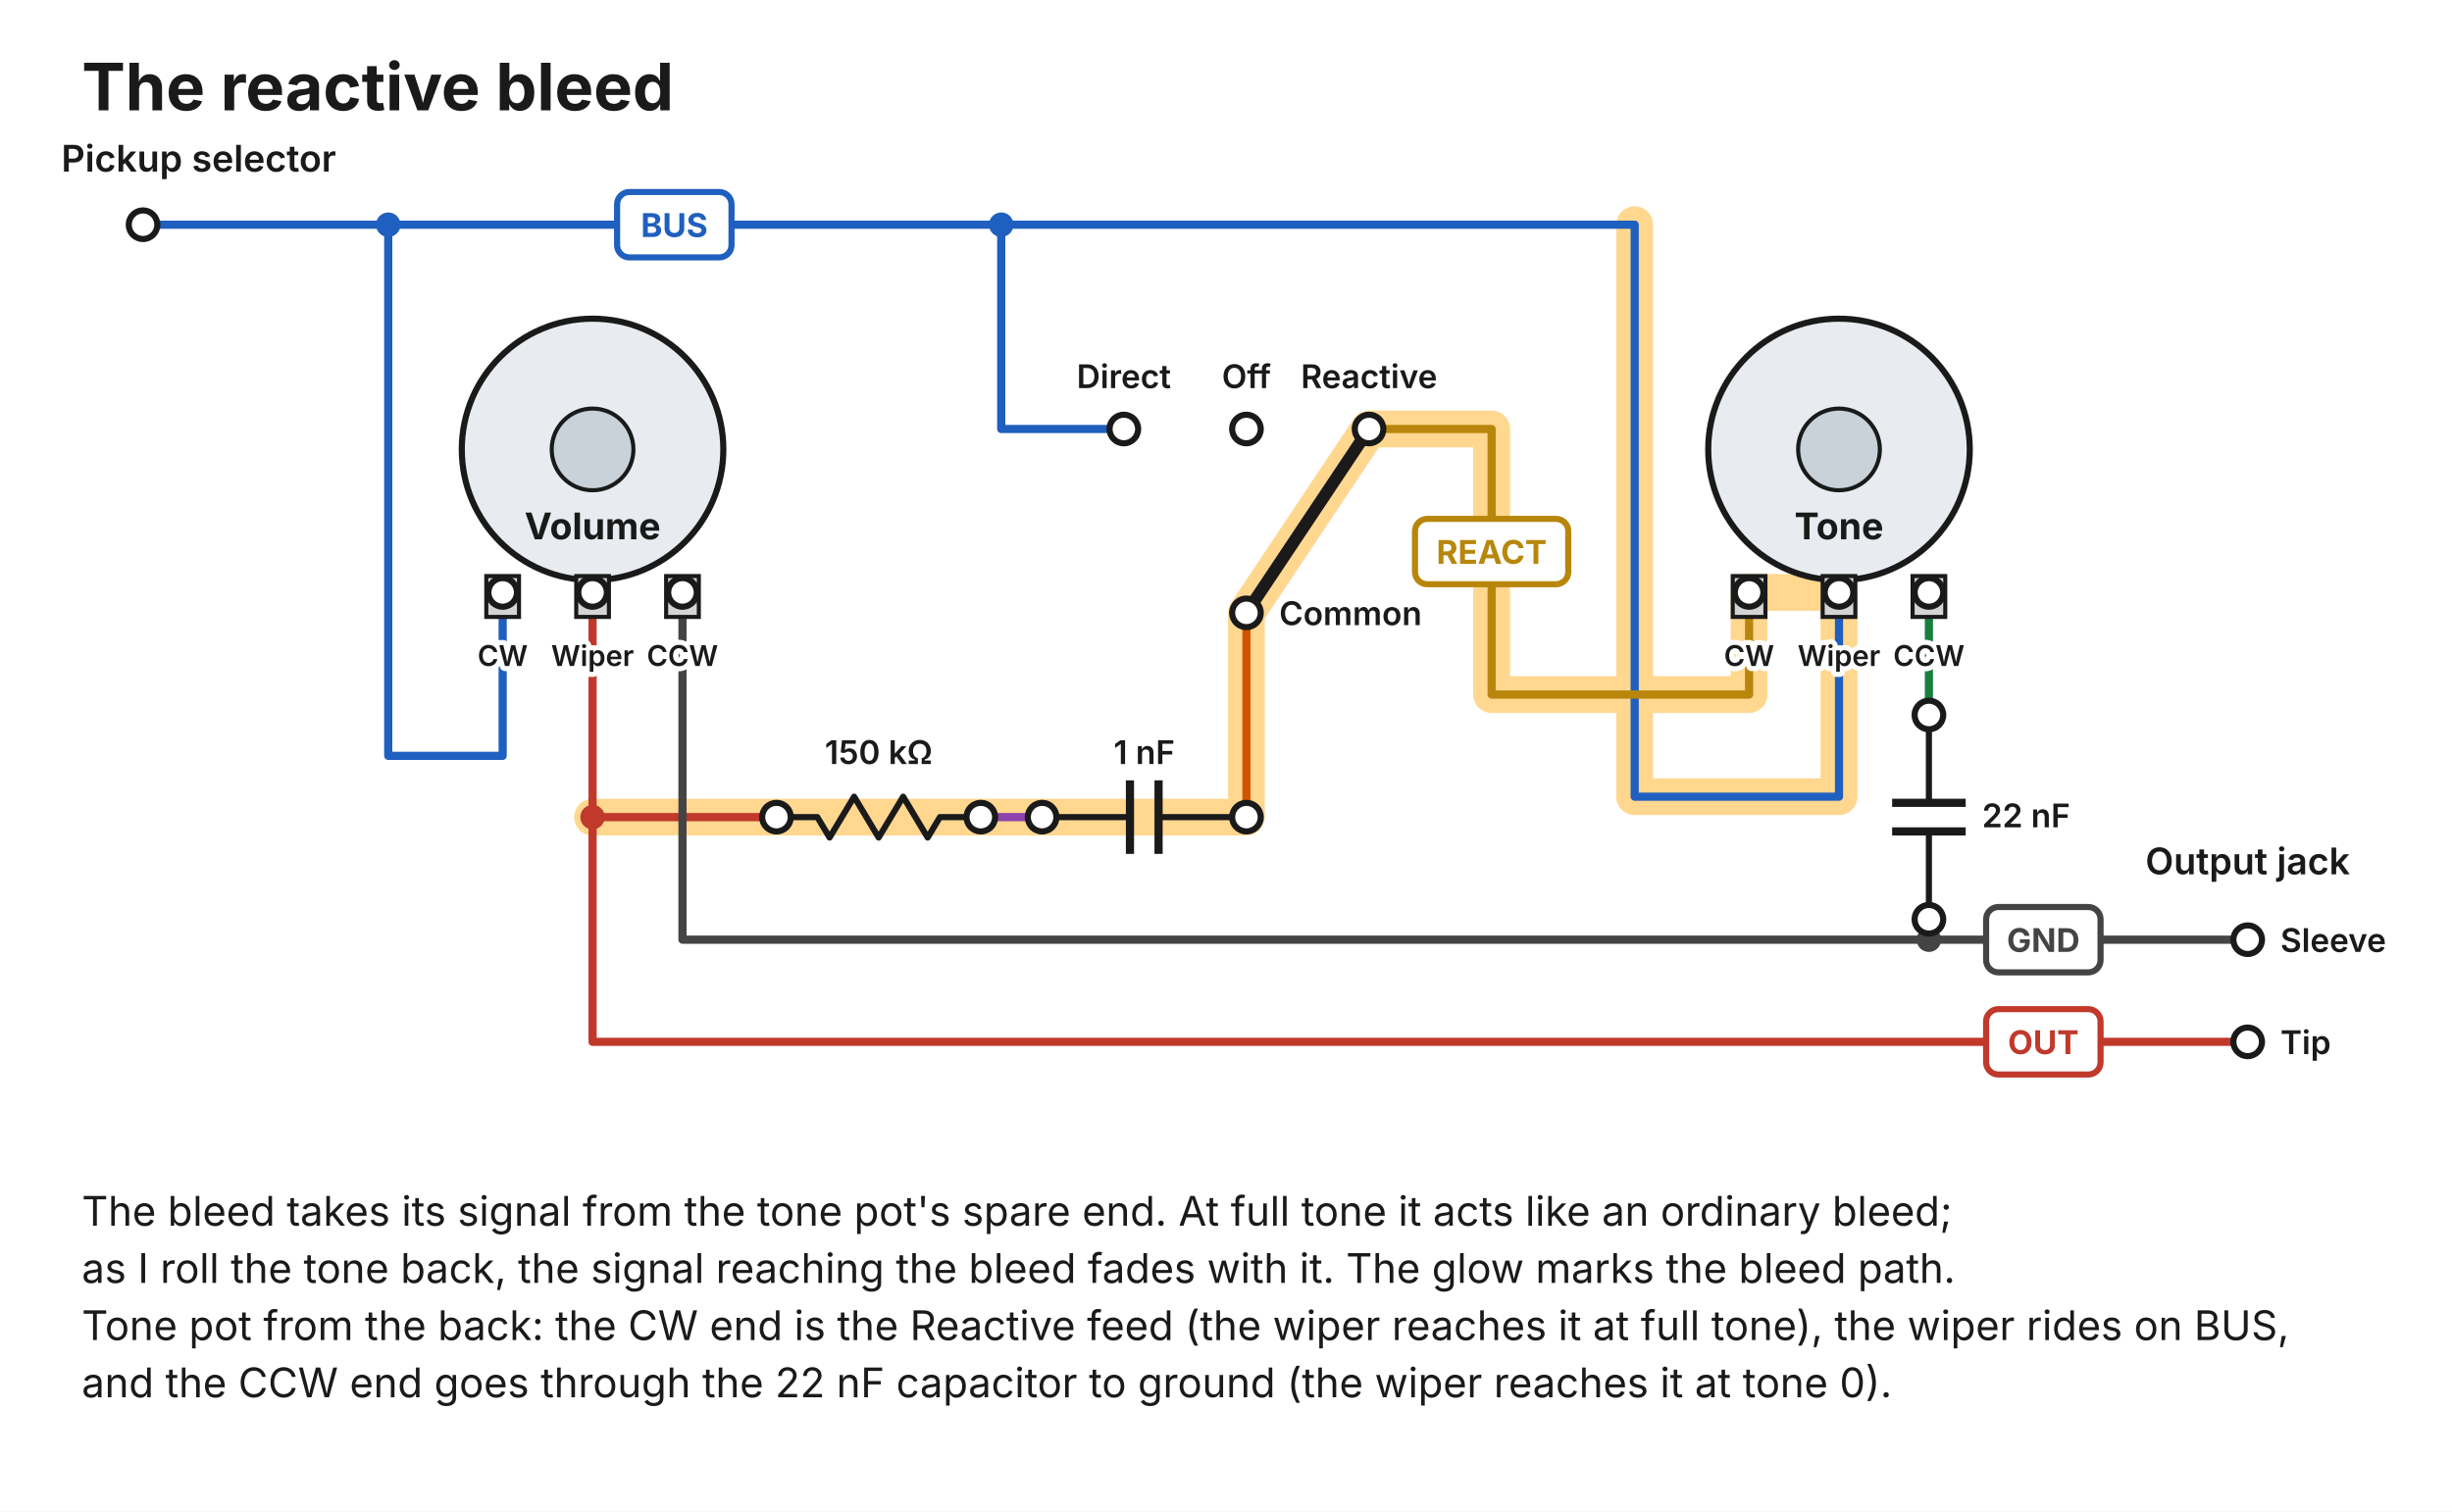
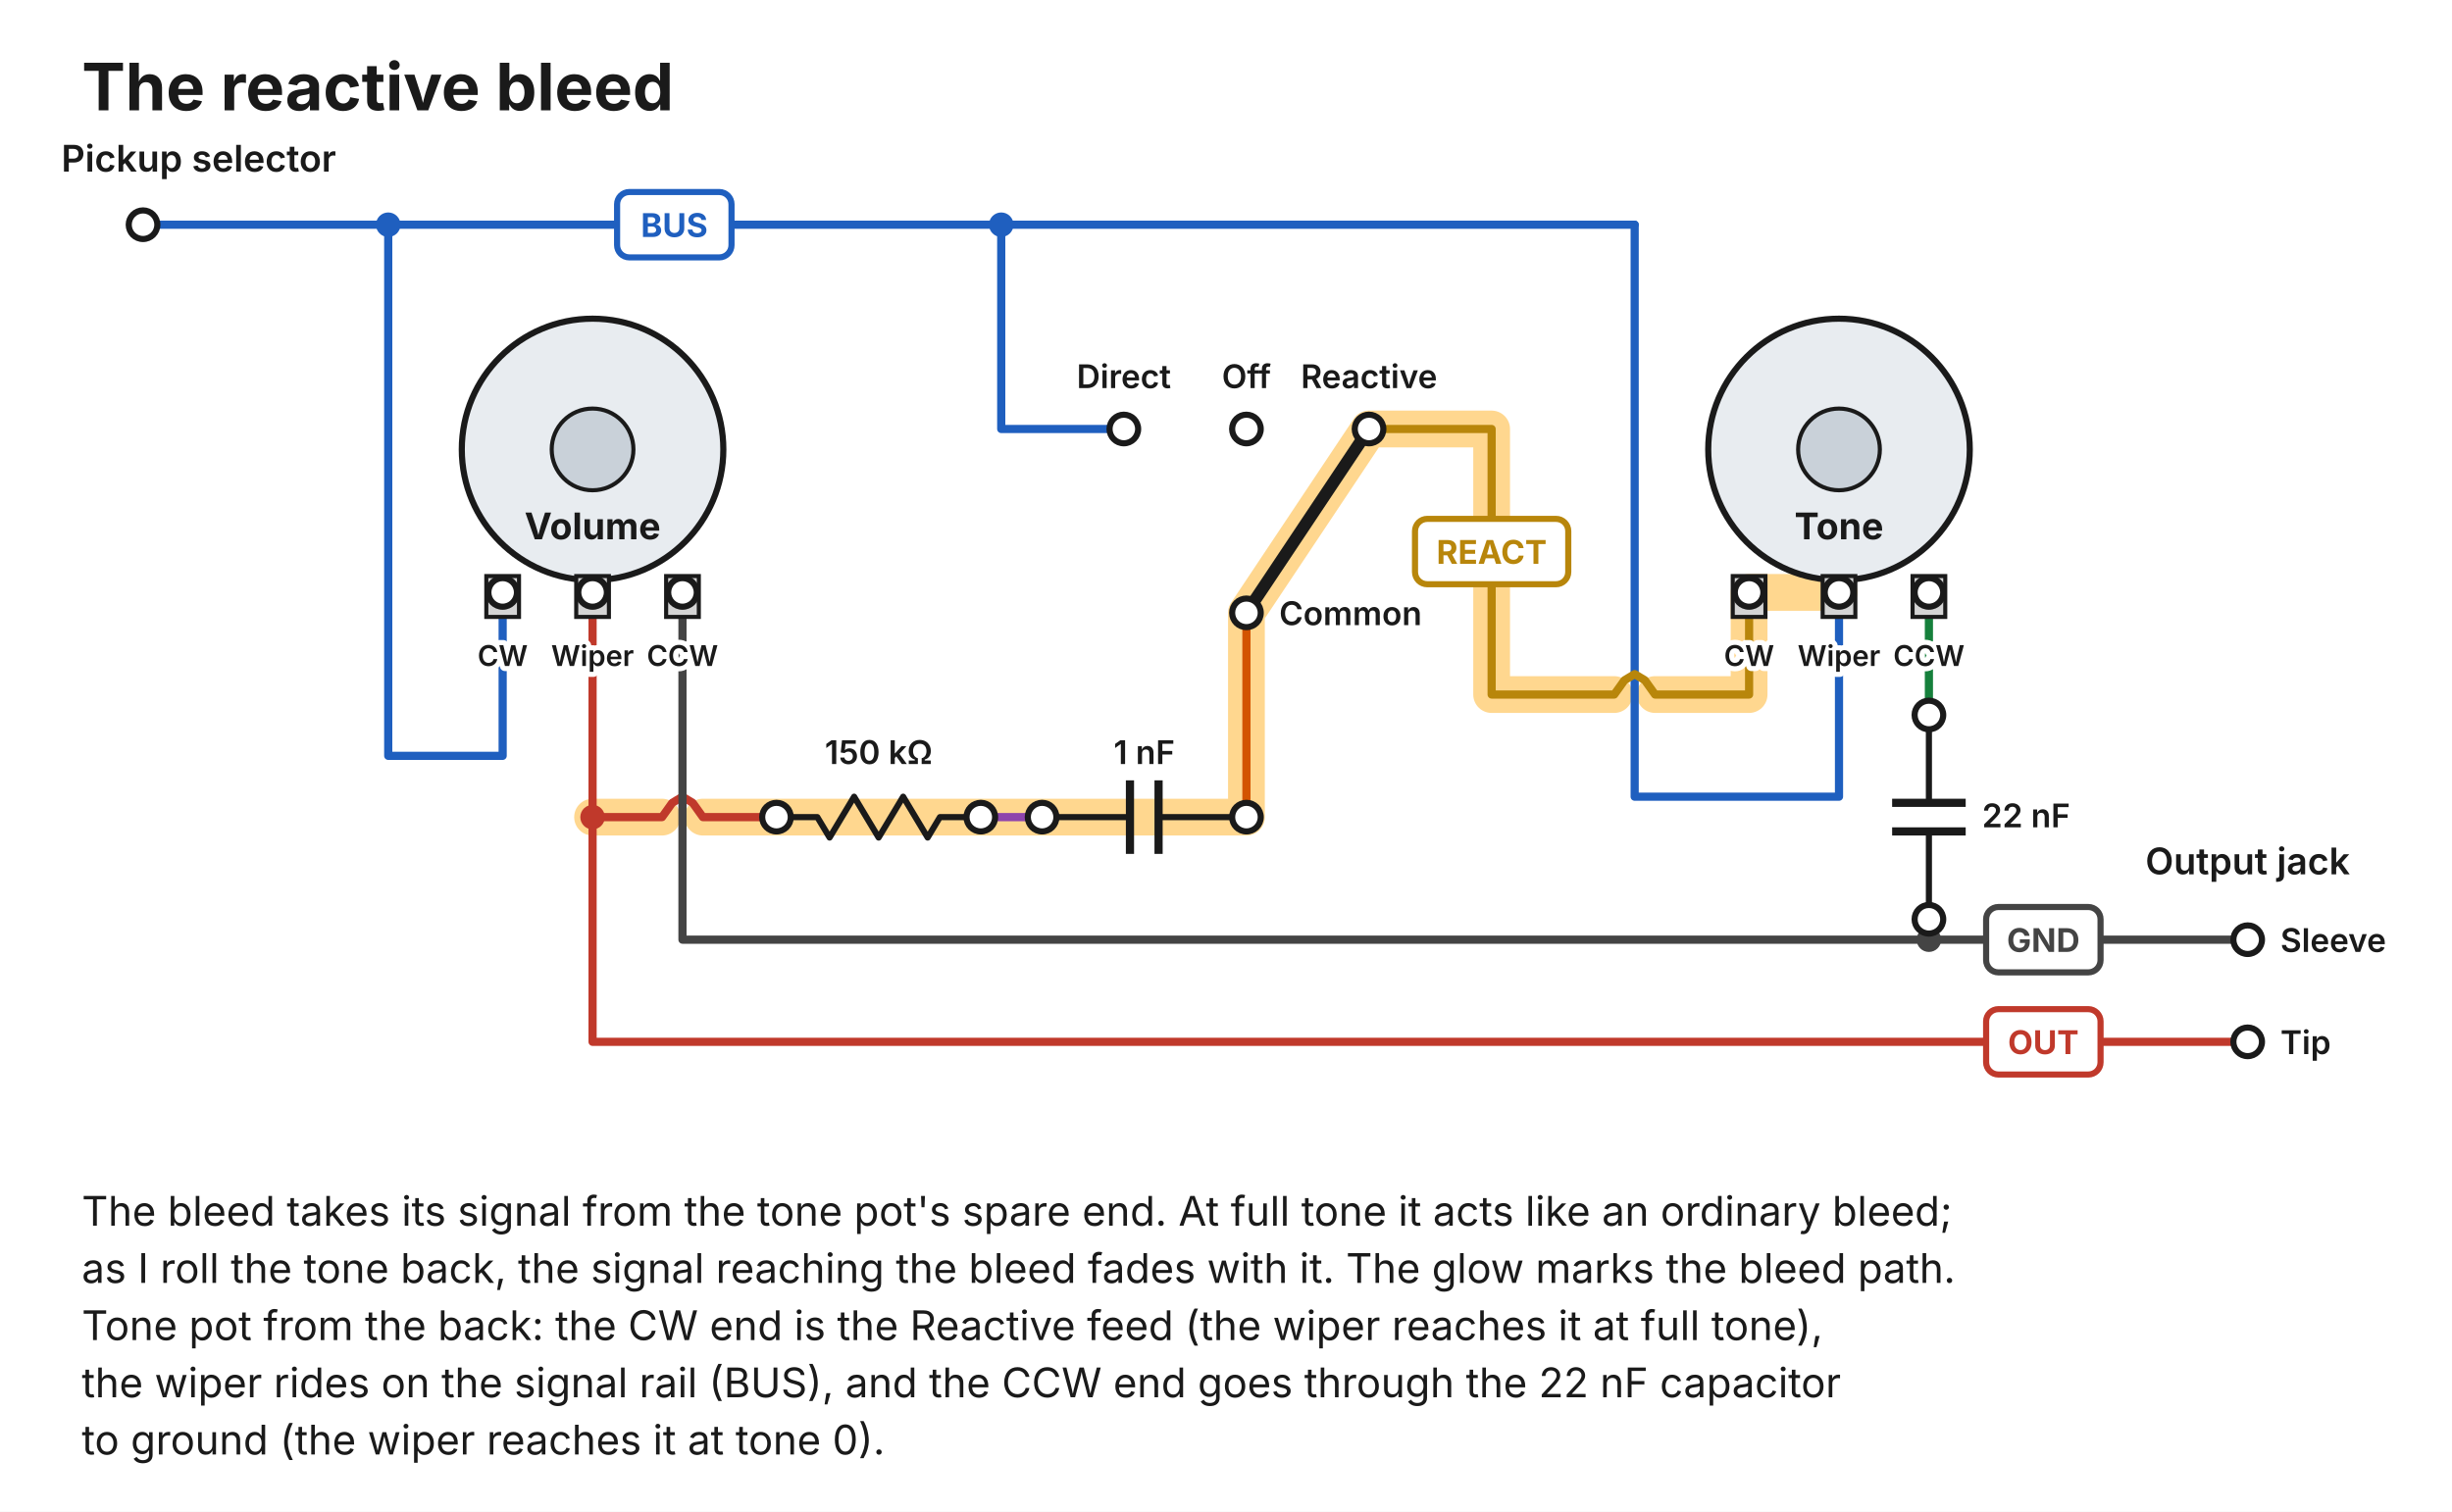
<svg xmlns="http://www.w3.org/2000/svg" viewBox="0 0 1200 740" width="1200" height="740" role="img" aria-label="The reactive bleed">
  <rect width="1200" height="740" fill="#ffffff" />
  <text x="40" y="54" font-size="32" font-weight="700" text-anchor="start" fill="#1a1a1a" font-family="Inter, Helvetica, Arial, sans-serif">The reactive bleed</text>
-   <polyline points="290,400 610,400 610,300 670,210 730,210 730,340 856,340 856,290 900,290 900,390 800,390 800,110" fill="none" stroke="#ffb020" stroke-opacity="0.5" stroke-width="18" stroke-linecap="round" stroke-linejoin="round" />
-   <polyline data-wire="1" data-net="BUS" points="70,110 800,110 800,390 900,390 900,290" fill="none" stroke="#1f5fbf" stroke-width="4" stroke-linejoin="round" stroke-linecap="round" />
+   <polyline points="290,400 324,400" fill="none" stroke="#ffb020" stroke-opacity="0.5" stroke-width="18" stroke-linecap="round" stroke-linejoin="round" />
+   <polyline points="344,400 610,400 610,300 670,210 730,210 730,340 790,340" fill="none" stroke="#ffb020" stroke-opacity="0.5" stroke-width="18" stroke-linecap="round" stroke-linejoin="round" />
+   <polyline points="810,340 856,340 856,290 900,290" fill="none" stroke="#ffb020" stroke-opacity="0.5" stroke-width="18" stroke-linecap="round" stroke-linejoin="round" />
+   <polyline data-wire="1" data-net="BUS" points="70,110 800,110" fill="none" stroke="#1f5fbf" stroke-width="4" stroke-linejoin="round" stroke-linecap="round" />
  <circle data-dot="1" cx="190" cy="110" r="6" fill="#1f5fbf" />
  <circle data-dot="1" cx="490" cy="110" r="6" fill="#1f5fbf" />
+   <polyline data-wire="1" data-net="BUS" points="800,110 800,390 900,390 900,290" fill="none" stroke="#1f5fbf" stroke-width="4" stroke-linejoin="round" stroke-linecap="round" />
  <polyline data-wire="1" data-net="BUS" points="490,110 490,210 550,210" fill="none" stroke="#1f5fbf" stroke-width="4" stroke-linejoin="round" stroke-linecap="round" />
-   <polyline data-wire="1" data-net="REACT" points="856,290 856,340 730,340 730,210 670,210" fill="none" stroke="#b8860b" stroke-width="4" stroke-linejoin="round" stroke-linecap="round" />
+   <polyline data-wire="1" data-net="REACT" points="856,290 856,340 810,340 805,333 800,330 795,333 790,340 730,340 730,210 670,210" fill="none" stroke="#b8860b" stroke-width="4" stroke-linejoin="round" stroke-linecap="round" />
  <polyline data-wire="1" data-net="TB-SW" points="610,400 610,300" fill="none" stroke="#d35400" stroke-width="4" stroke-linejoin="round" stroke-linecap="round" />
  <polyline data-wire="1" data-net="BUS" points="190,110 190,370 246,370 246,290" fill="none" stroke="#1f5fbf" stroke-width="4" stroke-linejoin="round" stroke-linecap="round" />
  <polyline data-wire="1" data-net="OUT" points="290,290 290,510 1100,510" fill="none" stroke="#c0392b" stroke-width="4" stroke-linejoin="round" stroke-linecap="round" />
  <circle data-dot="1" cx="290" cy="400" r="6" fill="#c0392b" />
-   <polyline data-wire="1" data-net="OUT" points="290,400 380,400" fill="none" stroke="#c0392b" stroke-width="4" stroke-linejoin="round" stroke-linecap="round" />
+   <polyline data-wire="1" data-net="OUT" points="290,400 324,400 329,393 334,390 339,393 344,400 380,400" fill="none" stroke="#c0392b" stroke-width="4" stroke-linejoin="round" stroke-linecap="round" />
  <polyline data-wire="1" data-net="TB-MID" points="480,400 510,400" fill="none" stroke="#8e44ad" stroke-width="4" stroke-linejoin="round" stroke-linecap="round" />
  <polyline data-wire="1" data-net="TONE-CAP" points="944,290 944,350" fill="none" stroke="#16803c" stroke-width="4" stroke-linejoin="round" stroke-linecap="round" />
  <polyline data-wire="1" data-net="GND" points="334,290 334,460 1100,460" fill="none" stroke="#444444" stroke-width="4" stroke-linejoin="round" stroke-linecap="round" />
  <circle data-dot="1" cx="944" cy="460" r="6" fill="#444444" />
  <polyline data-wire="1" data-net="GND" points="944,450 944,460" fill="none" stroke="#444444" stroke-width="4" stroke-linejoin="round" stroke-linecap="round" />
  <g data-part="RB">
    <polyline points="380,400 400,400 406,410 418,390 430,410 442,390 454,410 460,400 480,400" fill="none" stroke="#1a1a1a" stroke-width="3" stroke-linejoin="round" />
    <circle data-terminal="RB.1" cx="380" cy="400" r="7" fill="#ffffff" stroke="#1a1a1a" stroke-width="3" />
    <circle data-terminal="RB.2" cx="480" cy="400" r="7" fill="#ffffff" stroke="#1a1a1a" stroke-width="3" />
    <text x="430" y="374" font-size="16" font-weight="600" text-anchor="middle" fill="#1a1a1a" stroke="#ffffff" stroke-width="5" stroke-linejoin="round" paint-order="stroke" font-family="Inter, Helvetica, Arial, sans-serif">150 kΩ</text>
  </g>
  <g data-part="CB">
    <line x1="510" y1="400" x2="553" y2="400" stroke="#1a1a1a" stroke-width="3" />
    <line x1="567" y1="400" x2="610" y2="400" stroke="#1a1a1a" stroke-width="3" />
    <line x1="553" y1="382" x2="553" y2="418" stroke="#1a1a1a" stroke-width="4" />
    <line x1="567" y1="382" x2="567" y2="418" stroke="#1a1a1a" stroke-width="4" />
    <circle data-terminal="CB.1" cx="510" cy="400" r="7" fill="#ffffff" stroke="#1a1a1a" stroke-width="3" />
    <circle data-terminal="CB.2" cx="610" cy="400" r="7" fill="#ffffff" stroke="#1a1a1a" stroke-width="3" />
    <text x="560" y="374" font-size="16" font-weight="600" text-anchor="middle" fill="#1a1a1a" stroke="#ffffff" stroke-width="5" stroke-linejoin="round" paint-order="stroke" font-family="Inter, Helvetica, Arial, sans-serif">1 nF</text>
  </g>
  <g data-part="C22">
    <line x1="944" y1="350" x2="944" y2="393" stroke="#1a1a1a" stroke-width="3" />
    <line x1="944" y1="407" x2="944" y2="450" stroke="#1a1a1a" stroke-width="3" />
    <line x1="926" y1="393" x2="962" y2="393" stroke="#1a1a1a" stroke-width="4" />
    <line x1="926" y1="407" x2="962" y2="407" stroke="#1a1a1a" stroke-width="4" />
    <circle data-terminal="C22.HOT" cx="944" cy="350" r="7" fill="#ffffff" stroke="#1a1a1a" stroke-width="3" />
    <circle data-terminal="C22.GND" cx="944" cy="450" r="7" fill="#ffffff" stroke="#1a1a1a" stroke-width="3" />
    <text x="970" y="405" font-size="16" font-weight="600" text-anchor="start" fill="#1a1a1a" stroke="#ffffff" stroke-width="5" stroke-linejoin="round" paint-order="stroke" font-family="Inter, Helvetica, Arial, sans-serif">22 nF</text>
  </g>
  <g data-pot="Volume" data-view="rear">
    <circle cx="290" cy="220" r="64" fill="#e8ecf0" stroke="#1a1a1a" stroke-width="3" />
    <circle cx="290" cy="220" r="20" fill="#c9d1d9" stroke="#1a1a1a" stroke-width="2" />
    <rect x="238" y="282" width="16" height="20" fill="#d4d4d4" stroke="#1a1a1a" stroke-width="2" />
    <circle data-terminal="VOL.IN" cx="246" cy="290" r="7" fill="#ffffff" stroke="#1a1a1a" stroke-width="3" />
    <text x="246" y="326" font-size="14" font-weight="600" text-anchor="middle" fill="#1a1a1a" stroke="#ffffff" stroke-width="5" stroke-linejoin="round" paint-order="stroke" font-family="Inter, Helvetica, Arial, sans-serif">CW</text>
    <rect x="282" y="282" width="16" height="20" fill="#d4d4d4" stroke="#1a1a1a" stroke-width="2" />
    <circle data-terminal="VOL.W" cx="290" cy="290" r="7" fill="#ffffff" stroke="#1a1a1a" stroke-width="3" />
    <text x="290" y="326" font-size="14" font-weight="600" text-anchor="middle" fill="#1a1a1a" stroke="#ffffff" stroke-width="5" stroke-linejoin="round" paint-order="stroke" font-family="Inter, Helvetica, Arial, sans-serif">Wiper</text>
    <rect x="326" y="282" width="16" height="20" fill="#d4d4d4" stroke="#1a1a1a" stroke-width="2" />
    <circle data-terminal="VOL.GND" cx="334" cy="290" r="7" fill="#ffffff" stroke="#1a1a1a" stroke-width="3" />
    <text x="334" y="326" font-size="14" font-weight="600" text-anchor="middle" fill="#1a1a1a" stroke="#ffffff" stroke-width="5" stroke-linejoin="round" paint-order="stroke" font-family="Inter, Helvetica, Arial, sans-serif">CCW</text>
    <text x="290" y="264" font-size="18" font-weight="700" text-anchor="middle" fill="#1a1a1a" font-family="Inter, Helvetica, Arial, sans-serif">Volume</text>
  </g>
  <g data-pot="Tone" data-view="rear">
    <circle cx="900" cy="220" r="64" fill="#e8ecf0" stroke="#1a1a1a" stroke-width="3" />
    <circle cx="900" cy="220" r="20" fill="#c9d1d9" stroke="#1a1a1a" stroke-width="2" />
    <rect x="848" y="282" width="16" height="20" fill="#d4d4d4" stroke="#1a1a1a" stroke-width="2" />
    <circle data-terminal="TONE.CW" cx="856" cy="290" r="7" fill="#ffffff" stroke="#1a1a1a" stroke-width="3" />
    <text x="856" y="326" font-size="14" font-weight="600" text-anchor="middle" fill="#1a1a1a" stroke="#ffffff" stroke-width="5" stroke-linejoin="round" paint-order="stroke" font-family="Inter, Helvetica, Arial, sans-serif">CW</text>
    <rect x="892" y="282" width="16" height="20" fill="#d4d4d4" stroke="#1a1a1a" stroke-width="2" />
    <circle data-terminal="TONE.W" cx="900" cy="290" r="7" fill="#ffffff" stroke="#1a1a1a" stroke-width="3" />
    <text x="900" y="326" font-size="14" font-weight="600" text-anchor="middle" fill="#1a1a1a" stroke="#ffffff" stroke-width="5" stroke-linejoin="round" paint-order="stroke" font-family="Inter, Helvetica, Arial, sans-serif">Wiper</text>
    <rect x="936" y="282" width="16" height="20" fill="#d4d4d4" stroke="#1a1a1a" stroke-width="2" />
    <circle data-terminal="TONE.CCW" cx="944" cy="290" r="7" fill="#ffffff" stroke="#1a1a1a" stroke-width="3" />
    <text x="944" y="326" font-size="14" font-weight="600" text-anchor="middle" fill="#1a1a1a" stroke="#ffffff" stroke-width="5" stroke-linejoin="round" paint-order="stroke" font-family="Inter, Helvetica, Arial, sans-serif">CCW</text>
    <text x="900" y="264" font-size="18" font-weight="700" text-anchor="middle" fill="#1a1a1a" font-family="Inter, Helvetica, Arial, sans-serif">Tone</text>
  </g>
  <g data-switch="SW">
    <line data-blade="1" x1="610" y1="300" x2="670" y2="210" stroke="#1a1a1a" stroke-width="6" stroke-linecap="round" />
    <circle data-terminal="SW.DIRECT" cx="550" cy="210" r="7" fill="#ffffff" stroke="#1a1a1a" stroke-width="3" />
    <text x="550" y="190" font-size="16" font-weight="600" text-anchor="middle" fill="#1a1a1a" stroke="#ffffff" stroke-width="5" stroke-linejoin="round" paint-order="stroke" font-family="Inter, Helvetica, Arial, sans-serif">Direct</text>
    <circle data-terminal="SW.OFF" cx="610" cy="210" r="7" fill="#ffffff" stroke="#1a1a1a" stroke-width="3" />
    <text x="610" y="190" font-size="16" font-weight="600" text-anchor="middle" fill="#1a1a1a" stroke="#ffffff" stroke-width="5" stroke-linejoin="round" paint-order="stroke" font-family="Inter, Helvetica, Arial, sans-serif">Off</text>
    <circle data-terminal="SW.REACTIVE" cx="670" cy="210" r="7" fill="#ffffff" stroke="#1a1a1a" stroke-width="3" />
    <text x="670" y="190" font-size="16" font-weight="600" text-anchor="middle" fill="#1a1a1a" stroke="#ffffff" stroke-width="5" stroke-linejoin="round" paint-order="stroke" font-family="Inter, Helvetica, Arial, sans-serif">Reactive</text>
    <circle data-terminal="SW.C" cx="610" cy="300" r="7" fill="#ffffff" stroke="#1a1a1a" stroke-width="3" />
    <text x="626" y="306" font-size="16" font-weight="600" text-anchor="start" fill="#1a1a1a" stroke="#ffffff" stroke-width="5" stroke-linejoin="round" paint-order="stroke" font-family="Inter, Helvetica, Arial, sans-serif">Common</text>
  </g>
  <circle data-terminal="SEL.C" cx="70" cy="110" r="7" fill="#ffffff" stroke="#1a1a1a" stroke-width="3" />
  <circle data-terminal="JACK.SLV" cx="1100" cy="460" r="7" fill="#ffffff" stroke="#1a1a1a" stroke-width="3" />
  <circle data-terminal="JACK.TIP" cx="1100" cy="510" r="7" fill="#ffffff" stroke="#1a1a1a" stroke-width="3" />
  <text x="30" y="84" font-size="18" font-weight="600" text-anchor="start" fill="#1a1a1a" font-family="Inter, Helvetica, Arial, sans-serif">Pickup selector</text>
  <text x="1100" y="428" font-size="18" font-weight="600" text-anchor="middle" fill="#1a1a1a" font-family="Inter, Helvetica, Arial, sans-serif">Output jack</text>
  <text x="1116" y="466" font-size="16" font-weight="600" text-anchor="start" fill="#1a1a1a" font-family="Inter, Helvetica, Arial, sans-serif">Sleeve</text>
  <text x="1116" y="516" font-size="16" font-weight="600" text-anchor="start" fill="#1a1a1a" font-family="Inter, Helvetica, Arial, sans-serif">Tip</text>
  <g data-netlabel="BUS">
    <rect x="302" y="94" width="56" height="32" rx="6" fill="#ffffff" stroke="#1f5fbf" stroke-width="3" />
    <text x="330" y="116" font-size="16" font-weight="700" text-anchor="middle" fill="#1f5fbf" font-family="Inter, Helvetica, Arial, sans-serif">BUS</text>
  </g>
  <g data-netlabel="OUT">
    <rect x="972" y="494" width="56" height="32" rx="6" fill="#ffffff" stroke="#c0392b" stroke-width="3" />
    <text x="1000" y="516" font-size="16" font-weight="700" text-anchor="middle" fill="#c0392b" font-family="Inter, Helvetica, Arial, sans-serif">OUT</text>
  </g>
  <g data-netlabel="GND">
    <rect x="972" y="444" width="56" height="32" rx="6" fill="#ffffff" stroke="#444444" stroke-width="3" />
    <text x="1000" y="466" font-size="16" font-weight="700" text-anchor="middle" fill="#444444" font-family="Inter, Helvetica, Arial, sans-serif">GND</text>
  </g>
  <g data-netlabel="REACT">
    <rect x="692.5" y="254" width="75" height="32" rx="6" fill="#ffffff" stroke="#b8860b" stroke-width="3" />
    <text x="730" y="276" font-size="16" font-weight="700" text-anchor="middle" fill="#b8860b" font-family="Inter, Helvetica, Arial, sans-serif">REACT</text>
  </g>
  <text x="40" y="600" font-size="20" font-weight="400" text-anchor="start" fill="#1a1a1a" font-family="Inter, Helvetica, Arial, sans-serif">The bleed takes its signal from the tone pot's spare end. At full tone it acts like an ordinary bleed;</text>
  <text x="40" y="628" font-size="20" font-weight="400" text-anchor="start" fill="#1a1a1a" font-family="Inter, Helvetica, Arial, sans-serif">as I roll the tone back, the signal reaching the bleed fades with it. The glow marks the bleed path.</text>
-   <text x="40" y="656" font-size="20" font-weight="400" text-anchor="start" fill="#1a1a1a" font-family="Inter, Helvetica, Arial, sans-serif">Tone pot from the back: the CW end is the Reactive feed (the wiper reaches it at full tone), the wiper rides on BUS,</text>
-   <text x="40" y="684" font-size="20" font-weight="400" text-anchor="start" fill="#1a1a1a" font-family="Inter, Helvetica, Arial, sans-serif">and the CCW end goes through the 22 nF capacitor to ground (the wiper reaches it at tone 0).</text>
+   <text x="40" y="656" font-size="20" font-weight="400" text-anchor="start" fill="#1a1a1a" font-family="Inter, Helvetica, Arial, sans-serif">Tone pot from the back: the CW end is the Reactive feed (the wiper reaches it at full tone),</text>
+   <text x="40" y="684" font-size="20" font-weight="400" text-anchor="start" fill="#1a1a1a" font-family="Inter, Helvetica, Arial, sans-serif">the wiper rides on the signal rail (BUS), and the CCW end goes through the 22 nF capacitor</text>
+   <text x="40" y="712" font-size="20" font-weight="400" text-anchor="start" fill="#1a1a1a" font-family="Inter, Helvetica, Arial, sans-serif">to ground (the wiper reaches it at tone 0).</text>
</svg>
